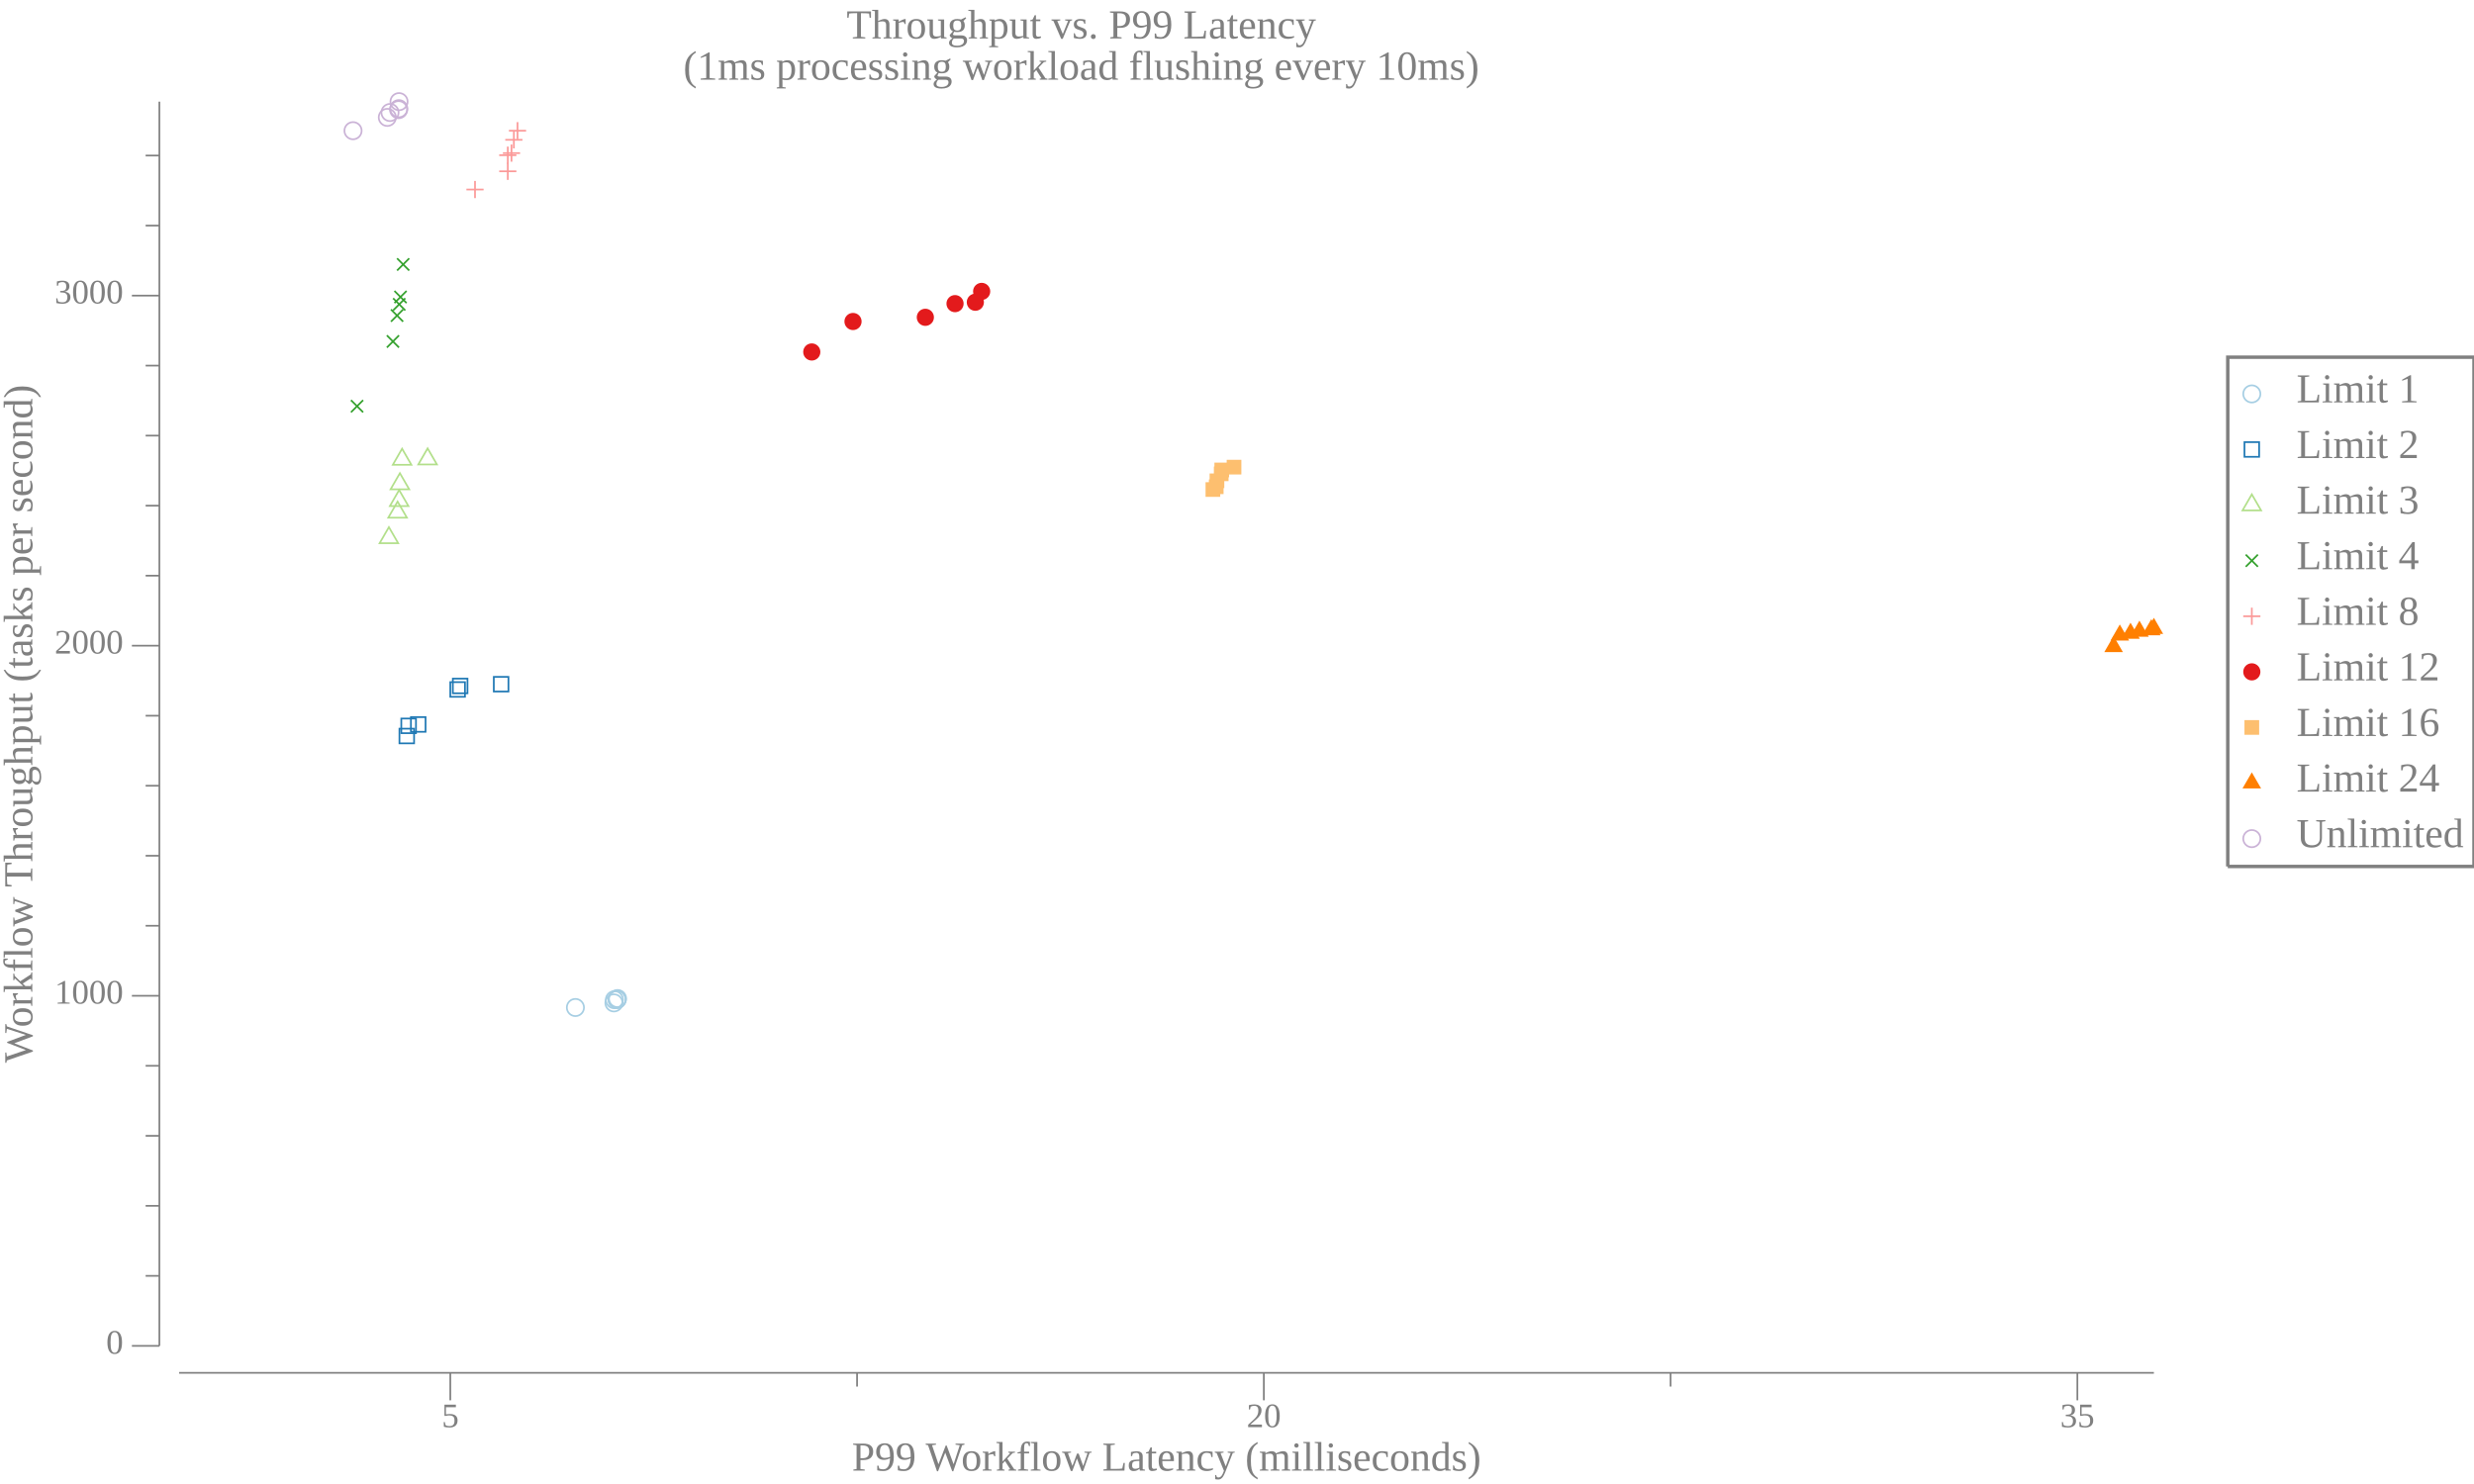
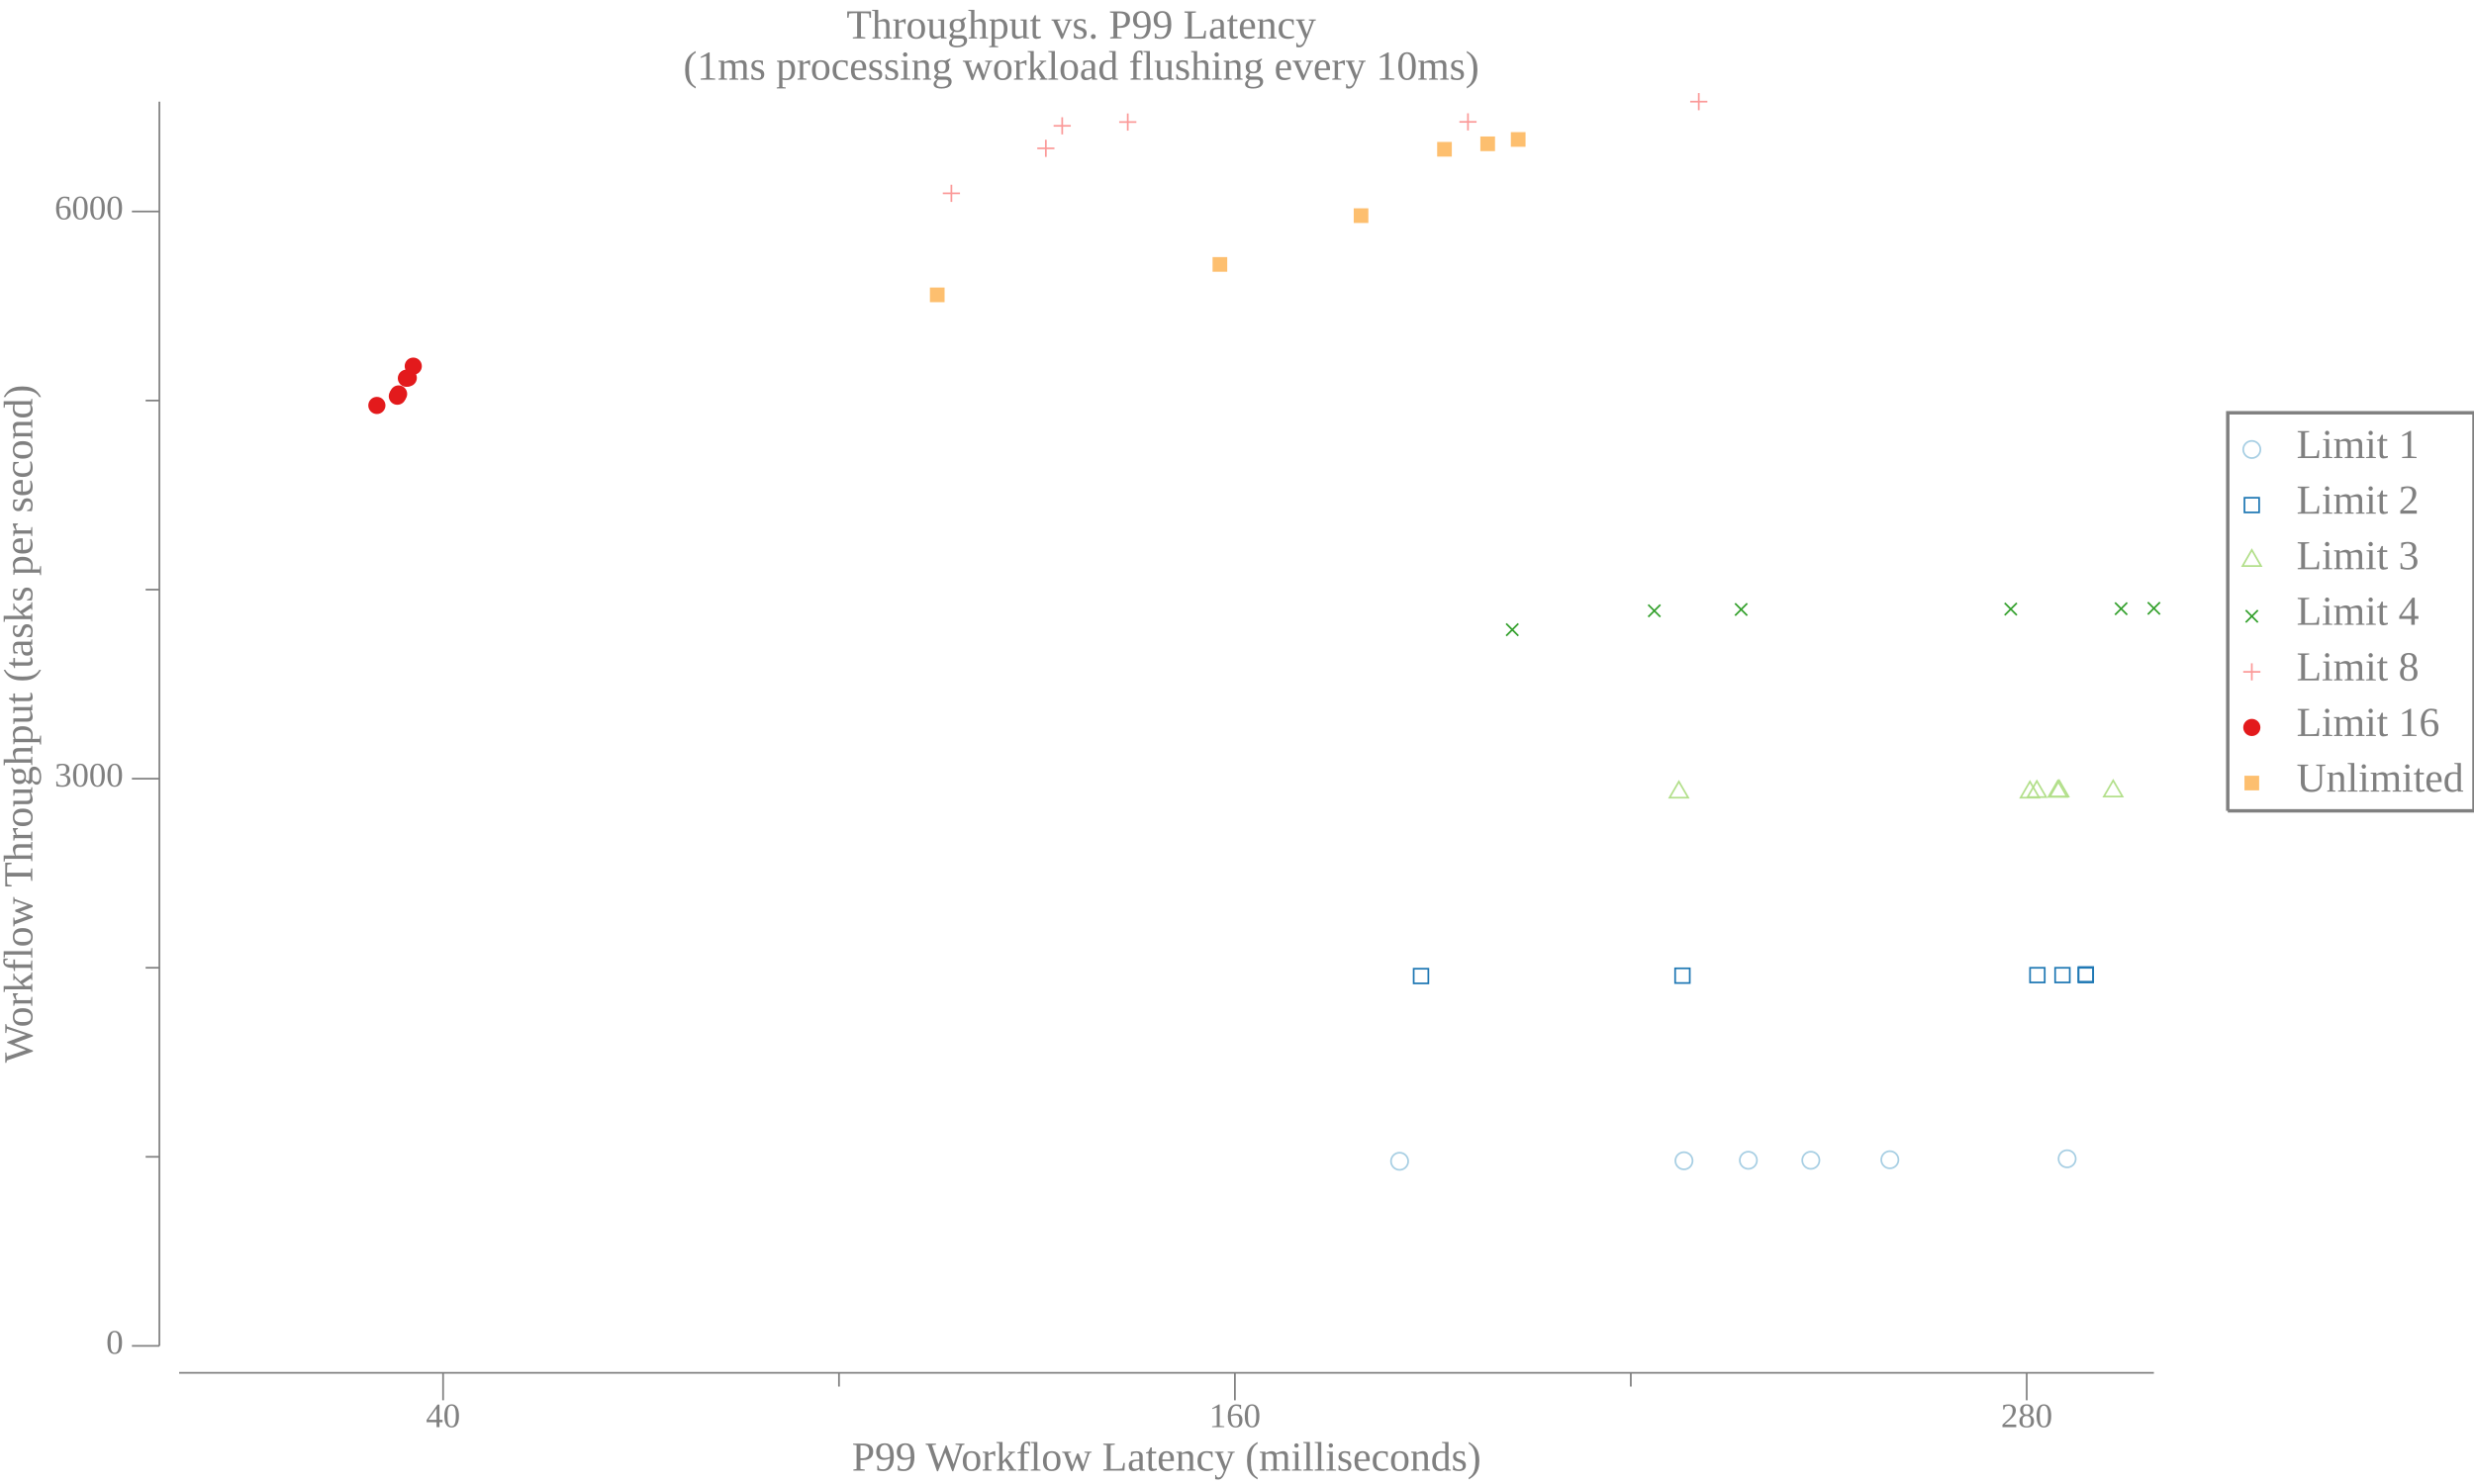
<svg xmlns="http://www.w3.org/2000/svg" width="720pt" height="432pt" viewBox="0 0 720 432">
  <g transform="scale(1, -1) translate(0, -432)">
-     <path d="M657.84,317.33A2.5,2.5 0 1 1 652.84,317.33A2.5,2.5 0 1 1 657.84,317.33Z" style="fill:none;stroke:#A6CEE3;stroke-width:0.5" />
-     <text x="668.34" y="-314.85" transform="scale(1, -1)" style="font-family:Liberation Serif;font-variant:normal;font-weight:normal;font-style:normal;font-size:12px;fill:#808080">Limit 1</text>
-     <path d="M653.2,299.02L657.47,299.02L657.47,303.29L653.2,303.29Z" style="fill:none;stroke:#1F78B4;stroke-width:0.5" />
-     <text x="668.34" y="-298.66" transform="scale(1, -1)" style="font-family:Liberation Serif;font-variant:normal;font-weight:normal;font-style:normal;font-size:12px;fill:#808080">Limit 2</text>
-     <path d="M655.34,288.09L652.63,283.41L658.04,283.41Z" style="fill:none;stroke:#B2DF8A;stroke-width:0.5" />
-     <text x="668.34" y="-282.48" transform="scale(1, -1)" style="font-family:Liberation Serif;font-variant:normal;font-weight:normal;font-style:normal;font-size:12px;fill:#808080">Limit 3</text>
-     <path d="M653.57,267.02L657.11,270.55" style="fill:none;stroke:#33A02C;stroke-width:0.5" />
-     <path d="M653.57,270.55L657.11,267.02" style="fill:none;stroke:#33A02C;stroke-width:0.5" />
-     <text x="668.34" y="-266.3" transform="scale(1, -1)" style="font-family:Liberation Serif;font-variant:normal;font-weight:normal;font-style:normal;font-size:12px;fill:#808080">Limit 4</text>
-     <path d="M655.34,255.1L655.34,250.1" style="fill:none;stroke:#FB9A99;stroke-width:0.5" />
-     <path d="M652.84,252.6L657.84,252.6" style="fill:none;stroke:#FB9A99;stroke-width:0.5" />
-     <text x="668.34" y="-250.11" transform="scale(1, -1)" style="font-family:Liberation Serif;font-variant:normal;font-weight:normal;font-style:normal;font-size:12px;fill:#808080">Limit 8</text>
-     <path d="M657.84,236.42A2.5,2.5 0 1 1 652.84,236.42A2.5,2.5 0 1 1 657.84,236.42Z" style="fill:#E31A1C" />
-     <text x="668.34" y="-233.93" transform="scale(1, -1)" style="font-family:Liberation Serif;font-variant:normal;font-weight:normal;font-style:normal;font-size:12px;fill:#808080">Limit 12</text>
-     <path d="M653.2,218.1L657.47,218.1L657.47,222.37L653.2,222.37Z" style="fill:#FDBF6F" />
+     <path d="M657.84,301.15A2.5,2.5 0 1 1 652.84,301.15A2.5,2.5 0 1 1 657.84,301.15Z" style="fill:none;stroke:#A6CEE3;stroke-width:0.5" />
+     <text x="668.34" y="-298.66" transform="scale(1, -1)" style="font-family:Liberation Serif;font-variant:normal;font-weight:normal;font-style:normal;font-size:12px;fill:#808080">Limit 1</text>
+     <path d="M653.2,282.83L657.47,282.83L657.47,287.1L653.2,287.1Z" style="fill:none;stroke:#1F78B4;stroke-width:0.5" />
+     <text x="668.34" y="-282.48" transform="scale(1, -1)" style="font-family:Liberation Serif;font-variant:normal;font-weight:normal;font-style:normal;font-size:12px;fill:#808080">Limit 2</text>
+     <path d="M655.34,271.91L652.63,267.22L658.04,267.22Z" style="fill:none;stroke:#B2DF8A;stroke-width:0.5" />
+     <text x="668.34" y="-266.3" transform="scale(1, -1)" style="font-family:Liberation Serif;font-variant:normal;font-weight:normal;font-style:normal;font-size:12px;fill:#808080">Limit 3</text>
+     <path d="M653.57,250.83L657.11,254.37" style="fill:none;stroke:#33A02C;stroke-width:0.5" />
+     <path d="M653.57,254.37L657.11,250.83" style="fill:none;stroke:#33A02C;stroke-width:0.5" />
+     <text x="668.34" y="-250.11" transform="scale(1, -1)" style="font-family:Liberation Serif;font-variant:normal;font-weight:normal;font-style:normal;font-size:12px;fill:#808080">Limit 4</text>
+     <path d="M655.34,238.92L655.34,233.92" style="fill:none;stroke:#FB9A99;stroke-width:0.5" />
+     <path d="M652.84,236.42L657.84,236.42" style="fill:none;stroke:#FB9A99;stroke-width:0.5" />
+     <text x="668.34" y="-233.93" transform="scale(1, -1)" style="font-family:Liberation Serif;font-variant:normal;font-weight:normal;font-style:normal;font-size:12px;fill:#808080">Limit 8</text>
+     <path d="M657.84,220.23A2.5,2.5 0 1 1 652.84,220.23A2.5,2.5 0 1 1 657.84,220.23Z" style="fill:#E31A1C" />
    <text x="668.34" y="-217.75" transform="scale(1, -1)" style="font-family:Liberation Serif;font-variant:normal;font-weight:normal;font-style:normal;font-size:12px;fill:#808080">Limit 16</text>
-     <path d="M655.34,207.17L652.63,202.49L658.04,202.49Z" style="fill:#FF7F00" />
-     <text x="668.34" y="-201.56" transform="scale(1, -1)" style="font-family:Liberation Serif;font-variant:normal;font-weight:normal;font-style:normal;font-size:12px;fill:#808080">Limit 24</text>
-     <path d="M657.84,187.87A2.5,2.5 0 1 1 652.84,187.87A2.5,2.5 0 1 1 657.84,187.87Z" style="fill:none;stroke:#CAB2D6;stroke-width:0.5" />
-     <text x="668.34" y="-185.38" transform="scale(1, -1)" style="font-family:Liberation Serif;font-variant:normal;font-weight:normal;font-style:normal;font-size:12px;fill:#808080">Unlimited</text>
-     <path d="M648.34,179.77L648.34,328.02L720,328.02L720,179.77L648.34,179.77" style="fill:none;stroke:#808080" />
+     <path d="M653.2,201.92L657.47,201.92L657.47,206.18L653.2,206.18Z" style="fill:#FDBF6F" />
+     <text x="668.34" y="-201.56" transform="scale(1, -1)" style="font-family:Liberation Serif;font-variant:normal;font-weight:normal;font-style:normal;font-size:12px;fill:#808080">Unlimited</text>
+     <path d="M648.34,195.96L648.34,311.84L720,311.84L720,195.96L648.34,195.96" style="fill:none;stroke:#808080" />
    <path d="M0,0L629.34,0L629.34,432L0,432Z" style="fill:#-8000000000000000-8000000000000000-8000000000000000;fill-opacity:0" />
    <text x="246.35" y="-420.81" transform="scale(1, -1)" style="font-family:Liberation Serif;font-variant:normal;font-weight:normal;font-style:normal;font-size:12px;fill:#808080">Throughput vs. P99 Latency</text>
    <text x="198.86" y="-408.81" transform="scale(1, -1)" style="font-family:Liberation Serif;font-variant:normal;font-weight:normal;font-style:normal;font-size:12px;fill:#808080">(1ms processing workload flushing every 10ms)</text>
    <text x="247.93" y="-3.902" transform="scale(1, -1)" style="font-family:Liberation Serif;font-variant:normal;font-weight:normal;font-style:normal;font-size:12px;fill:#808080">P99 Workflow Latency (milliseconds)</text>
-     <text x="128.55" y="-16.541" transform="scale(1, -1)" style="font-family:Liberation Serif;font-variant:normal;font-weight:normal;font-style:normal;font-size:10px;fill:#808080">5</text>
-     <text x="362.81" y="-16.541" transform="scale(1, -1)" style="font-family:Liberation Serif;font-variant:normal;font-weight:normal;font-style:normal;font-size:10px;fill:#808080">20</text>
-     <text x="599.57" y="-16.541" transform="scale(1, -1)" style="font-family:Liberation Serif;font-variant:normal;font-weight:normal;font-style:normal;font-size:10px;fill:#808080">35</text>
-     <path d="M131.05,24.363L131.05,32.363" style="fill:none;stroke:#808080;stroke-width:0.5" />
-     <path d="M367.81,24.363L367.81,32.363" style="fill:none;stroke:#808080;stroke-width:0.5" />
-     <path d="M604.57,24.363L604.57,32.363" style="fill:none;stroke:#808080;stroke-width:0.5" />
-     <path d="M249.43,28.363L249.43,32.363" style="fill:none;stroke:#808080;stroke-width:0.5" />
-     <path d="M486.19,28.363L486.19,32.363" style="fill:none;stroke:#808080;stroke-width:0.5" />
+     <text x="123.95" y="-16.541" transform="scale(1, -1)" style="font-family:Liberation Serif;font-variant:normal;font-weight:normal;font-style:normal;font-size:10px;fill:#808080">40</text>
+     <text x="351.89" y="-16.541" transform="scale(1, -1)" style="font-family:Liberation Serif;font-variant:normal;font-weight:normal;font-style:normal;font-size:10px;fill:#808080">160</text>
+     <text x="582.33" y="-16.541" transform="scale(1, -1)" style="font-family:Liberation Serif;font-variant:normal;font-weight:normal;font-style:normal;font-size:10px;fill:#808080">280</text>
+     <path d="M128.95,24.363L128.95,32.363" style="fill:none;stroke:#808080;stroke-width:0.5" />
+     <path d="M359.39,24.363L359.39,32.363" style="fill:none;stroke:#808080;stroke-width:0.5" />
+     <path d="M589.83,24.363L589.83,32.363" style="fill:none;stroke:#808080;stroke-width:0.5" />
+     <path d="M244.17,28.363L244.17,32.363" style="fill:none;stroke:#808080;stroke-width:0.5" />
+     <path d="M474.61,28.363L474.61,32.363" style="fill:none;stroke:#808080;stroke-width:0.5" />
    <path d="M52.135,32.363L626.84,32.363" style="fill:none;stroke:#808080;stroke-width:0.5" />
    <g transform="rotate(90)">
      <text x="122.59" y="9.387" transform="scale(1, -1)" style="font-family:Liberation Serif;font-variant:normal;font-weight:normal;font-style:normal;font-size:12px;fill:#808080">Workflow Throughput (tasks per second)</text>
    </g>
    <text x="30.885" y="-37.924" transform="scale(1, -1)" style="font-family:Liberation Serif;font-variant:normal;font-weight:normal;font-style:normal;font-size:10px;fill:#808080">0</text>
-     <text x="15.885" y="-139.84" transform="scale(1, -1)" style="font-family:Liberation Serif;font-variant:normal;font-weight:normal;font-style:normal;font-size:10px;fill:#808080">1000</text>
-     <text x="15.885" y="-241.75" transform="scale(1, -1)" style="font-family:Liberation Serif;font-variant:normal;font-weight:normal;font-style:normal;font-size:10px;fill:#808080">2000</text>
-     <text x="15.885" y="-343.67" transform="scale(1, -1)" style="font-family:Liberation Serif;font-variant:normal;font-weight:normal;font-style:normal;font-size:10px;fill:#808080">3000</text>
+     <text x="15.885" y="-203.04" transform="scale(1, -1)" style="font-family:Liberation Serif;font-variant:normal;font-weight:normal;font-style:normal;font-size:10px;fill:#808080">3000</text>
+     <text x="15.885" y="-368.15" transform="scale(1, -1)" style="font-family:Liberation Serif;font-variant:normal;font-weight:normal;font-style:normal;font-size:10px;fill:#808080">6000</text>
    <path d="M38.385,40.209L46.385,40.209" style="fill:none;stroke:#808080;stroke-width:0.5" />
-     <path d="M38.385,142.12L46.385,142.12" style="fill:none;stroke:#808080;stroke-width:0.5" />
-     <path d="M38.385,244.04L46.385,244.04" style="fill:none;stroke:#808080;stroke-width:0.5" />
-     <path d="M38.385,345.95L46.385,345.95" style="fill:none;stroke:#808080;stroke-width:0.5" />
-     <path d="M42.385,60.592L46.385,60.592" style="fill:none;stroke:#808080;stroke-width:0.5" />
-     <path d="M42.385,80.975L46.385,80.975" style="fill:none;stroke:#808080;stroke-width:0.5" />
-     <path d="M42.385,101.36L46.385,101.36" style="fill:none;stroke:#808080;stroke-width:0.5" />
-     <path d="M42.385,121.74L46.385,121.74" style="fill:none;stroke:#808080;stroke-width:0.5" />
-     <path d="M42.385,162.51L46.385,162.51" style="fill:none;stroke:#808080;stroke-width:0.5" />
-     <path d="M42.385,182.89L46.385,182.89" style="fill:none;stroke:#808080;stroke-width:0.5" />
-     <path d="M42.385,203.27L46.385,203.27" style="fill:none;stroke:#808080;stroke-width:0.5" />
-     <path d="M42.385,223.65L46.385,223.65" style="fill:none;stroke:#808080;stroke-width:0.5" />
-     <path d="M42.385,264.42L46.385,264.42" style="fill:none;stroke:#808080;stroke-width:0.5" />
-     <path d="M42.385,284.8L46.385,284.8" style="fill:none;stroke:#808080;stroke-width:0.5" />
-     <path d="M42.385,305.19L46.385,305.19" style="fill:none;stroke:#808080;stroke-width:0.5" />
-     <path d="M42.385,325.57L46.385,325.57" style="fill:none;stroke:#808080;stroke-width:0.5" />
-     <path d="M42.385,366.33L46.385,366.33" style="fill:none;stroke:#808080;stroke-width:0.5" />
-     <path d="M42.385,386.72L46.385,386.72" style="fill:none;stroke:#808080;stroke-width:0.5" />
+     <path d="M38.385,205.32L46.385,205.32" style="fill:none;stroke:#808080;stroke-width:0.5" />
+     <path d="M38.385,370.44L46.385,370.44" style="fill:none;stroke:#808080;stroke-width:0.5" />
+     <path d="M42.385,95.247L46.385,95.247" style="fill:none;stroke:#808080;stroke-width:0.5" />
+     <path d="M42.385,150.28L46.385,150.28" style="fill:none;stroke:#808080;stroke-width:0.5" />
+     <path d="M42.385,260.36L46.385,260.36" style="fill:none;stroke:#808080;stroke-width:0.5" />
+     <path d="M42.385,315.4L46.385,315.4" style="fill:none;stroke:#808080;stroke-width:0.5" />
    <path d="M46.385,40.209L46.385,402.41" style="fill:none;stroke:#808080;stroke-width:0.5" />
-     <path d="M169.96,138.71A2.5,2.5 0 1 1 164.96,138.71A2.5,2.5 0 1 1 169.96,138.71Z" style="fill:none;stroke:#A6CEE3;stroke-width:0.5" />
-     <path d="M181.17,140.05A2.5,2.5 0 1 1 176.17,140.05A2.5,2.5 0 1 1 181.17,140.05Z" style="fill:none;stroke:#A6CEE3;stroke-width:0.5" />
-     <path d="M181.31,140.98A2.5,2.5 0 1 1 176.31,140.98A2.5,2.5 0 1 1 181.31,140.98Z" style="fill:none;stroke:#A6CEE3;stroke-width:0.5" />
-     <path d="M182.04,141.05A2.5,2.5 0 1 1 177.04,141.05A2.5,2.5 0 1 1 182.04,141.05Z" style="fill:none;stroke:#A6CEE3;stroke-width:0.5" />
-     <path d="M182.13,141.05A2.5,2.5 0 1 1 177.13,141.05A2.5,2.5 0 1 1 182.13,141.05Z" style="fill:none;stroke:#A6CEE3;stroke-width:0.5" />
-     <path d="M182.22,141.32A2.5,2.5 0 1 1 177.22,141.32A2.5,2.5 0 1 1 182.22,141.32Z" style="fill:none;stroke:#A6CEE3;stroke-width:0.5" />
-     <path d="M116.25,215.61L120.51,215.61L120.51,219.88L116.25,219.88Z" style="fill:none;stroke:#1F78B4;stroke-width:0.5" />
-     <path d="M116.79,218.57L121.06,218.57L121.06,222.83L116.79,222.83Z" style="fill:none;stroke:#1F78B4;stroke-width:0.5" />
-     <path d="M119.59,218.97L123.85,218.97L123.85,223.24L119.59,223.24Z" style="fill:none;stroke:#1F78B4;stroke-width:0.5" />
-     <path d="M131.05,229.16L135.32,229.16L135.32,233.43L131.05,233.43Z" style="fill:none;stroke:#1F78B4;stroke-width:0.5" />
-     <path d="M131.79,230.18L136.05,230.18L136.05,234.45L131.79,234.45Z" style="fill:none;stroke:#1F78B4;stroke-width:0.5" />
-     <path d="M143.71,230.69L147.97,230.69L147.97,234.96L143.71,234.96Z" style="fill:none;stroke:#1F78B4;stroke-width:0.5" />
-     <path d="M113.18,278.55L110.47,273.86L115.89,273.86Z" style="fill:none;stroke:#B2DF8A;stroke-width:0.5" />
-     <path d="M115.71,285.99L113,281.3L118.42,281.3Z" style="fill:none;stroke:#B2DF8A;stroke-width:0.5" />
-     <path d="M116.16,289.35L113.46,284.67L118.87,284.67Z" style="fill:none;stroke:#B2DF8A;stroke-width:0.5" />
-     <path d="M116.38,294.25L113.67,289.56L119.09,289.56Z" style="fill:none;stroke:#B2DF8A;stroke-width:0.5" />
-     <path d="M117.02,301.38L114.32,296.69L119.73,296.69Z" style="fill:none;stroke:#B2DF8A;stroke-width:0.5" />
-     <path d="M124.45,301.48L121.74,296.8L127.15,296.8Z" style="fill:none;stroke:#B2DF8A;stroke-width:0.5" />
-     <path d="M102.14,311.98L105.68,315.51" style="fill:none;stroke:#33A02C;stroke-width:0.5" />
-     <path d="M102.14,315.51L105.68,311.98" style="fill:none;stroke:#33A02C;stroke-width:0.5" />
-     <path d="M112.59,330.83L116.12,334.37" style="fill:none;stroke:#33A02C;stroke-width:0.5" />
-     <path d="M112.59,334.37L116.12,330.83" style="fill:none;stroke:#33A02C;stroke-width:0.5" />
-     <path d="M113.78,338.37L117.32,341.91" style="fill:none;stroke:#33A02C;stroke-width:0.5" />
-     <path d="M113.78,341.91L117.32,338.37" style="fill:none;stroke:#33A02C;stroke-width:0.5" />
-     <path d="M114.41,341.64L117.95,345.17" style="fill:none;stroke:#33A02C;stroke-width:0.5" />
-     <path d="M114.41,345.17L117.95,341.64" style="fill:none;stroke:#33A02C;stroke-width:0.5" />
-     <path d="M114.79,343.78L118.32,347.31" style="fill:none;stroke:#33A02C;stroke-width:0.5" />
-     <path d="M114.79,347.31L118.32,343.78" style="fill:none;stroke:#33A02C;stroke-width:0.5" />
-     <path d="M115.56,353.25L119.09,356.79" style="fill:none;stroke:#33A02C;stroke-width:0.5" />
-     <path d="M115.56,356.79L119.09,353.25" style="fill:none;stroke:#33A02C;stroke-width:0.5" />
-     <path d="M138.24,379.33L138.24,374.33" style="fill:none;stroke:#FB9A99;stroke-width:0.5" />
-     <path d="M135.74,376.83L140.74,376.83" style="fill:none;stroke:#FB9A99;stroke-width:0.5" />
-     <path d="M147.78,384.63L147.78,379.63" style="fill:none;stroke:#FB9A99;stroke-width:0.5" />
-     <path d="M145.28,382.13L150.28,382.13" style="fill:none;stroke:#FB9A99;stroke-width:0.5" />
-     <path d="M147.78,389.32L147.78,384.32" style="fill:none;stroke:#FB9A99;stroke-width:0.5" />
-     <path d="M145.28,386.82L150.28,386.82" style="fill:none;stroke:#FB9A99;stroke-width:0.5" />
-     <path d="M148.86,389.93L148.86,384.93" style="fill:none;stroke:#FB9A99;stroke-width:0.5" />
-     <path d="M146.36,387.43L151.36,387.43" style="fill:none;stroke:#FB9A99;stroke-width:0.5" />
-     <path d="M149.55,393.8L149.55,388.8" style="fill:none;stroke:#FB9A99;stroke-width:0.5" />
-     <path d="M147.05,391.3L152.05,391.3" style="fill:none;stroke:#FB9A99;stroke-width:0.5" />
-     <path d="M150.61,396.45L150.61,391.45" style="fill:none;stroke:#FB9A99;stroke-width:0.5" />
-     <path d="M148.11,393.95L153.11,393.95" style="fill:none;stroke:#FB9A99;stroke-width:0.5" />
-     <path d="M238.75,329.54A2.5,2.5 0 1 1 233.75,329.54A2.5,2.5 0 1 1 238.75,329.54Z" style="fill:#E31A1C" />
-     <path d="M250.75,338.41A2.5,2.5 0 1 1 245.75,338.41A2.5,2.5 0 1 1 250.75,338.41Z" style="fill:#E31A1C" />
-     <path d="M271.8,339.63A2.5,2.5 0 1 1 266.8,339.63A2.5,2.5 0 1 1 271.8,339.63Z" style="fill:#E31A1C" />
-     <path d="M280.44,343.61A2.5,2.5 0 1 1 275.44,343.61A2.5,2.5 0 1 1 280.44,343.61Z" style="fill:#E31A1C" />
-     <path d="M286.35,344.02A2.5,2.5 0 1 1 281.35,344.02A2.5,2.5 0 1 1 286.35,344.02Z" style="fill:#E31A1C" />
-     <path d="M288.19,347.17A2.5,2.5 0 1 1 283.19,347.17A2.5,2.5 0 1 1 288.19,347.17Z" style="fill:#E31A1C" />
-     <path d="M350.85,287.36L355.12,287.36L355.12,291.63L350.85,291.63Z" style="fill:#FDBF6F" />
-     <path d="M351.82,288.17L356.09,288.17L356.09,292.44L351.82,292.44Z" style="fill:#FDBF6F" />
-     <path d="M352.03,289.91L356.3,289.91L356.3,294.17L352.03,294.17Z" style="fill:#FDBF6F" />
-     <path d="M353.27,291.94L357.54,291.94L357.54,296.21L353.27,296.21Z" style="fill:#FDBF6F" />
-     <path d="M353.43,293.06L357.7,293.06L357.7,297.33L353.43,297.33Z" style="fill:#FDBF6F" />
-     <path d="M357,293.88L361.27,293.88L361.27,298.15L357,298.15Z" style="fill:#FDBF6F" />
-     <path d="M615.11,246.86L612.41,242.17L617.82,242.17Z" style="fill:#FF7F00" />
-     <path d="M616.92,250.22L614.22,245.53L619.63,245.53Z" style="fill:#FF7F00" />
-     <path d="M620.04,250.73L617.33,246.04L622.74,246.04Z" style="fill:#FF7F00" />
-     <path d="M622.63,251.34L619.93,246.65L625.34,246.65Z" style="fill:#FF7F00" />
-     <path d="M626.08,251.75L623.37,247.06L628.78,247.06Z" style="fill:#FF7F00" />
-     <path d="M626.84,252.16L624.13,247.47L629.54,247.47Z" style="fill:#FF7F00" />
-     <path d="M105.24,393.95A2.5,2.5 0 1 1 100.24,393.95A2.5,2.5 0 1 1 105.24,393.95Z" style="fill:none;stroke:#CAB2D6;stroke-width:0.5" />
-     <path d="M115.22,397.83A2.5,2.5 0 1 1 110.22,397.83A2.5,2.5 0 1 1 115.22,397.83Z" style="fill:none;stroke:#CAB2D6;stroke-width:0.5" />
-     <path d="M116,399.25A2.5,2.5 0 1 1 111,399.25A2.5,2.5 0 1 1 116,399.25Z" style="fill:none;stroke:#CAB2D6;stroke-width:0.5" />
-     <path d="M118.5,400.07A2.5,2.5 0 1 1 113.5,400.07A2.5,2.5 0 1 1 118.5,400.07Z" style="fill:none;stroke:#CAB2D6;stroke-width:0.5" />
-     <path d="M118.57,400.37A2.5,2.5 0 1 1 113.57,400.37A2.5,2.5 0 1 1 118.57,400.37Z" style="fill:none;stroke:#CAB2D6;stroke-width:0.5" />
-     <path d="M118.63,402.41A2.5,2.5 0 1 1 113.63,402.41A2.5,2.5 0 1 1 118.63,402.41Z" style="fill:none;stroke:#CAB2D6;stroke-width:0.5" />
+     <path d="M409.82,93.948A2.5,2.5 0 1 1 404.82,93.948A2.5,2.5 0 1 1 409.82,93.948Z" style="fill:none;stroke:#A6CEE3;stroke-width:0.5" />
+     <path d="M492.58,94.091A2.5,2.5 0 1 1 487.58,94.091A2.5,2.5 0 1 1 492.58,94.091Z" style="fill:none;stroke:#A6CEE3;stroke-width:0.5" />
+     <path d="M511.32,94.239A2.5,2.5 0 1 1 506.32,94.239A2.5,2.5 0 1 1 511.32,94.239Z" style="fill:none;stroke:#A6CEE3;stroke-width:0.5" />
+     <path d="M529.5,94.239A2.5,2.5 0 1 1 524.5,94.239A2.5,2.5 0 1 1 529.5,94.239Z" style="fill:none;stroke:#A6CEE3;stroke-width:0.5" />
+     <path d="M552.5,94.388A2.5,2.5 0 1 1 547.5,94.388A2.5,2.5 0 1 1 552.5,94.388Z" style="fill:none;stroke:#A6CEE3;stroke-width:0.5" />
+     <path d="M604.09,94.669A2.5,2.5 0 1 1 599.09,94.669A2.5,2.5 0 1 1 604.09,94.669Z" style="fill:none;stroke:#A6CEE3;stroke-width:0.5" />
+     <path d="M411.42,145.73L415.69,145.73L415.69,150L411.42,150Z" style="fill:none;stroke:#1F78B4;stroke-width:0.5" />
+     <path d="M487.51,145.84L491.77,145.84L491.77,150.11L487.51,150.11Z" style="fill:none;stroke:#1F78B4;stroke-width:0.5" />
+     <path d="M590.8,146L595.07,146L595.07,150.27L590.8,150.27Z" style="fill:none;stroke:#1F78B4;stroke-width:0.5" />
+     <path d="M598.1,146L602.36,146L602.36,150.27L598.1,150.27Z" style="fill:none;stroke:#1F78B4;stroke-width:0.5" />
+     <path d="M604.88,146L609.15,146L609.15,150.27L604.88,150.27Z" style="fill:none;stroke:#1F78B4;stroke-width:0.5" />
+     <path d="M604.9,146.22L609.17,146.22L609.17,150.49L604.9,150.49Z" style="fill:none;stroke:#1F78B4;stroke-width:0.5" />
+     <path d="M488.6,204.48L485.89,199.8L491.31,199.8Z" style="fill:none;stroke:#B2DF8A;stroke-width:0.5" />
+     <path d="M590.76,204.48L588.05,199.8L593.47,199.8Z" style="fill:none;stroke:#B2DF8A;stroke-width:0.5" />
+     <path d="M592.78,204.65L590.08,199.96L595.49,199.96Z" style="fill:none;stroke:#B2DF8A;stroke-width:0.5" />
+     <path d="M598.86,204.7L596.16,200.02L601.57,200.02Z" style="fill:none;stroke:#B2DF8A;stroke-width:0.5" />
+     <path d="M599.29,204.81L596.58,200.13L601.99,200.13Z" style="fill:none;stroke:#B2DF8A;stroke-width:0.5" />
+     <path d="M614.99,204.81L612.28,200.13L617.7,200.13Z" style="fill:none;stroke:#B2DF8A;stroke-width:0.5" />
+     <path d="M438.34,246.92L441.87,250.46" style="fill:none;stroke:#33A02C;stroke-width:0.5" />
+     <path d="M438.34,250.46L441.87,246.92" style="fill:none;stroke:#33A02C;stroke-width:0.5" />
+     <path d="M479.68,252.43L483.21,255.96" style="fill:none;stroke:#33A02C;stroke-width:0.5" />
+     <path d="M479.68,255.96L483.21,252.43" style="fill:none;stroke:#33A02C;stroke-width:0.5" />
+     <path d="M504.95,252.81L508.49,256.35" style="fill:none;stroke:#33A02C;stroke-width:0.5" />
+     <path d="M504.95,256.35L508.49,252.81" style="fill:none;stroke:#33A02C;stroke-width:0.5" />
+     <path d="M583.42,252.92L586.95,256.46" style="fill:none;stroke:#33A02C;stroke-width:0.5" />
+     <path d="M583.42,256.46L586.95,252.92" style="fill:none;stroke:#33A02C;stroke-width:0.5" />
+     <path d="M615.53,253.03L619.07,256.57" style="fill:none;stroke:#33A02C;stroke-width:0.5" />
+     <path d="M615.53,256.57L619.07,253.03" style="fill:none;stroke:#33A02C;stroke-width:0.5" />
+     <path d="M625.07,253.14L628.61,256.68" style="fill:none;stroke:#33A02C;stroke-width:0.5" />
+     <path d="M625.07,256.68L628.61,253.14" style="fill:none;stroke:#33A02C;stroke-width:0.5" />
+     <path d="M276.88,378.22L276.88,373.22" style="fill:none;stroke:#FB9A99;stroke-width:0.5" />
+     <path d="M274.38,375.72L279.38,375.72" style="fill:none;stroke:#FB9A99;stroke-width:0.5" />
+     <path d="M304.37,391.32L304.37,386.32" style="fill:none;stroke:#FB9A99;stroke-width:0.5" />
+     <path d="M301.87,388.82L306.87,388.82" style="fill:none;stroke:#FB9A99;stroke-width:0.5" />
+     <path d="M309.13,397.87L309.13,392.87" style="fill:none;stroke:#FB9A99;stroke-width:0.5" />
+     <path d="M306.63,395.37L311.63,395.37" style="fill:none;stroke:#FB9A99;stroke-width:0.5" />
+     <path d="M328.21,398.97L328.21,393.97" style="fill:none;stroke:#FB9A99;stroke-width:0.5" />
+     <path d="M325.71,396.47L330.71,396.47" style="fill:none;stroke:#FB9A99;stroke-width:0.5" />
+     <path d="M427.22,399.02L427.22,394.02" style="fill:none;stroke:#FB9A99;stroke-width:0.5" />
+     <path d="M424.72,396.52L429.72,396.52" style="fill:none;stroke:#FB9A99;stroke-width:0.5" />
+     <path d="M494.39,404.91L494.39,399.91" style="fill:none;stroke:#FB9A99;stroke-width:0.5" />
+     <path d="M491.89,402.41L496.89,402.41" style="fill:none;stroke:#FB9A99;stroke-width:0.5" />
+     <path d="M112.18,313.97A2.5,2.5 0 1 1 107.18,313.97A2.5,2.5 0 1 1 112.18,313.97Z" style="fill:#E31A1C" />
+     <path d="M118.14,316.66A2.5,2.5 0 1 1 113.14,316.66A2.5,2.5 0 1 1 118.14,316.66Z" style="fill:#E31A1C" />
+     <path d="M118.5,317.32A2.5,2.5 0 1 1 113.5,317.32A2.5,2.5 0 1 1 118.5,317.32Z" style="fill:#E31A1C" />
+     <path d="M120.77,321.89A2.5,2.5 0 1 1 115.77,321.89A2.5,2.5 0 1 1 120.77,321.89Z" style="fill:#E31A1C" />
+     <path d="M121.32,322A2.5,2.5 0 1 1 116.32,322A2.5,2.5 0 1 1 121.32,322Z" style="fill:#E31A1C" />
+     <path d="M122.77,325.41A2.5,2.5 0 1 1 117.77,325.41A2.5,2.5 0 1 1 122.77,325.41Z" style="fill:#E31A1C" />
+     <path d="M270.63,344.03L274.9,344.03L274.9,348.3L270.63,348.3Z" style="fill:#FDBF6F" />
+     <path d="M352.89,352.89L357.16,352.89L357.16,357.16L352.89,357.16Z" style="fill:#FDBF6F" />
+     <path d="M393.97,367.09L398.23,367.09L398.23,371.36L393.97,371.36Z" style="fill:#FDBF6F" />
+     <path d="M418.25,386.41L422.52,386.41L422.52,390.68L418.25,390.68Z" style="fill:#FDBF6F" />
+     <path d="M430.82,388L435.09,388L435.09,392.27L430.82,392.27Z" style="fill:#FDBF6F" />
+     <path d="M439.7,389.27L443.97,389.27L443.97,393.54L439.7,393.54Z" style="fill:#FDBF6F" />
  </g>
</svg>
